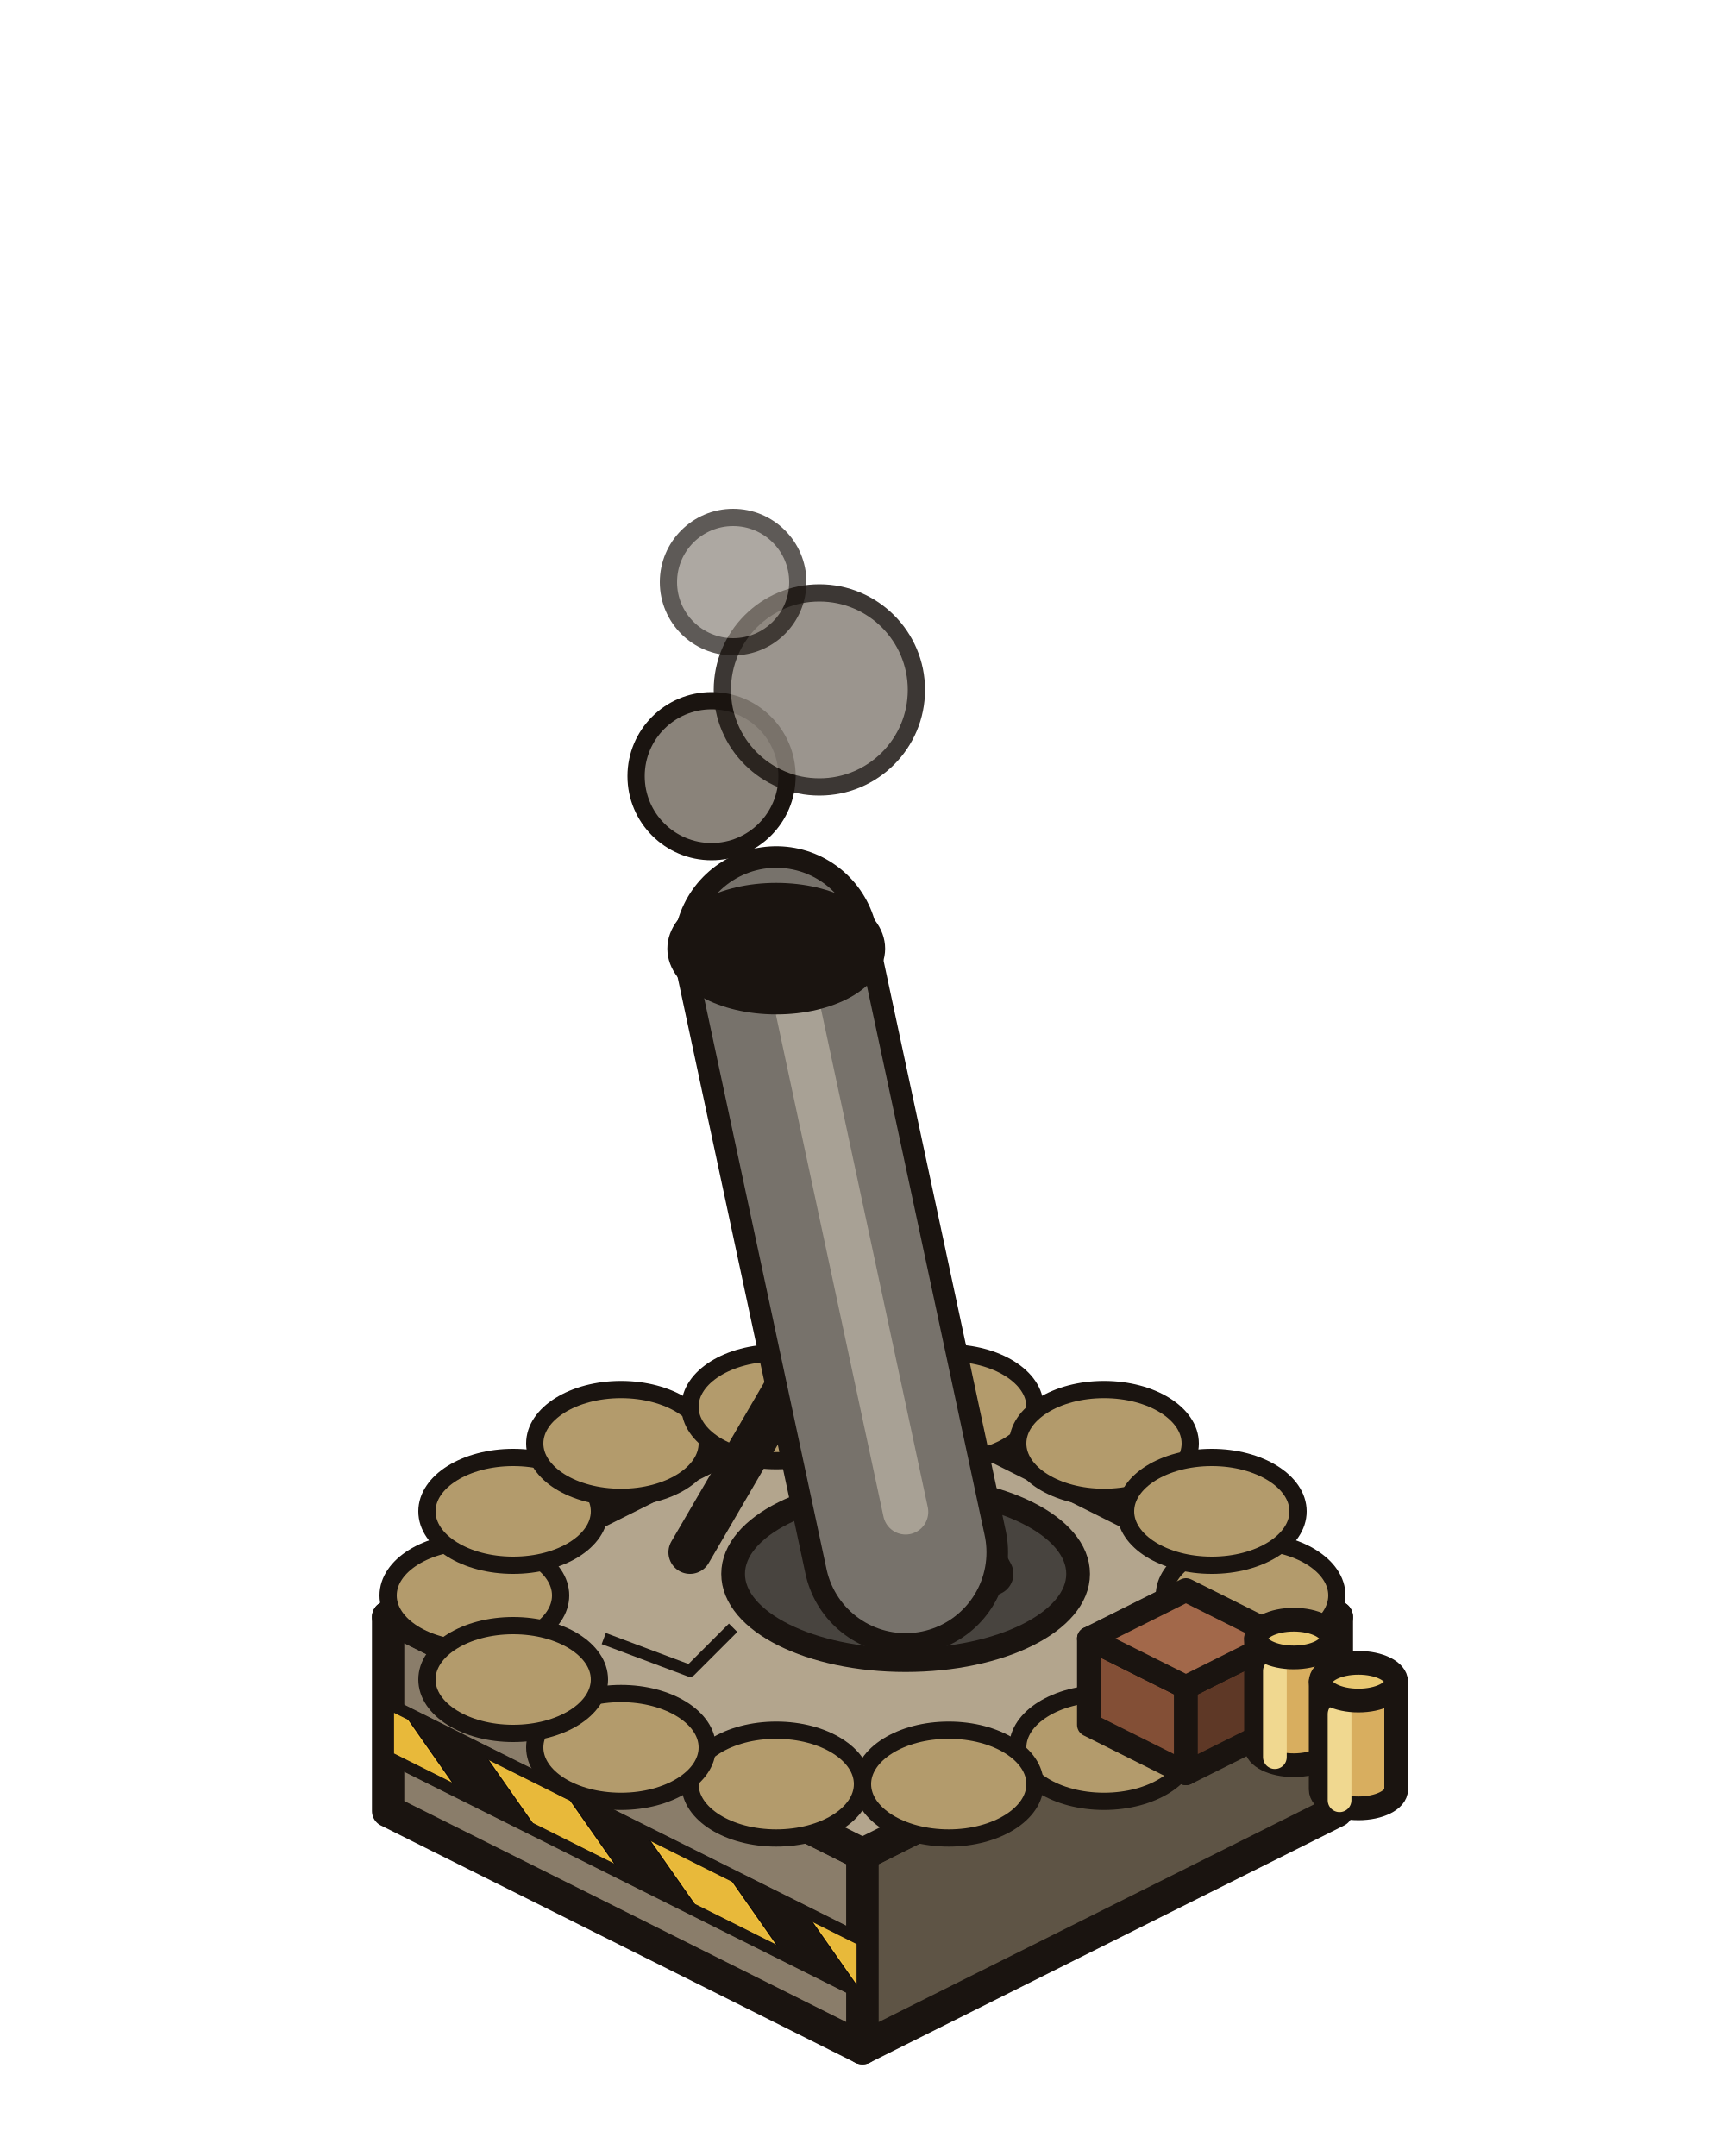
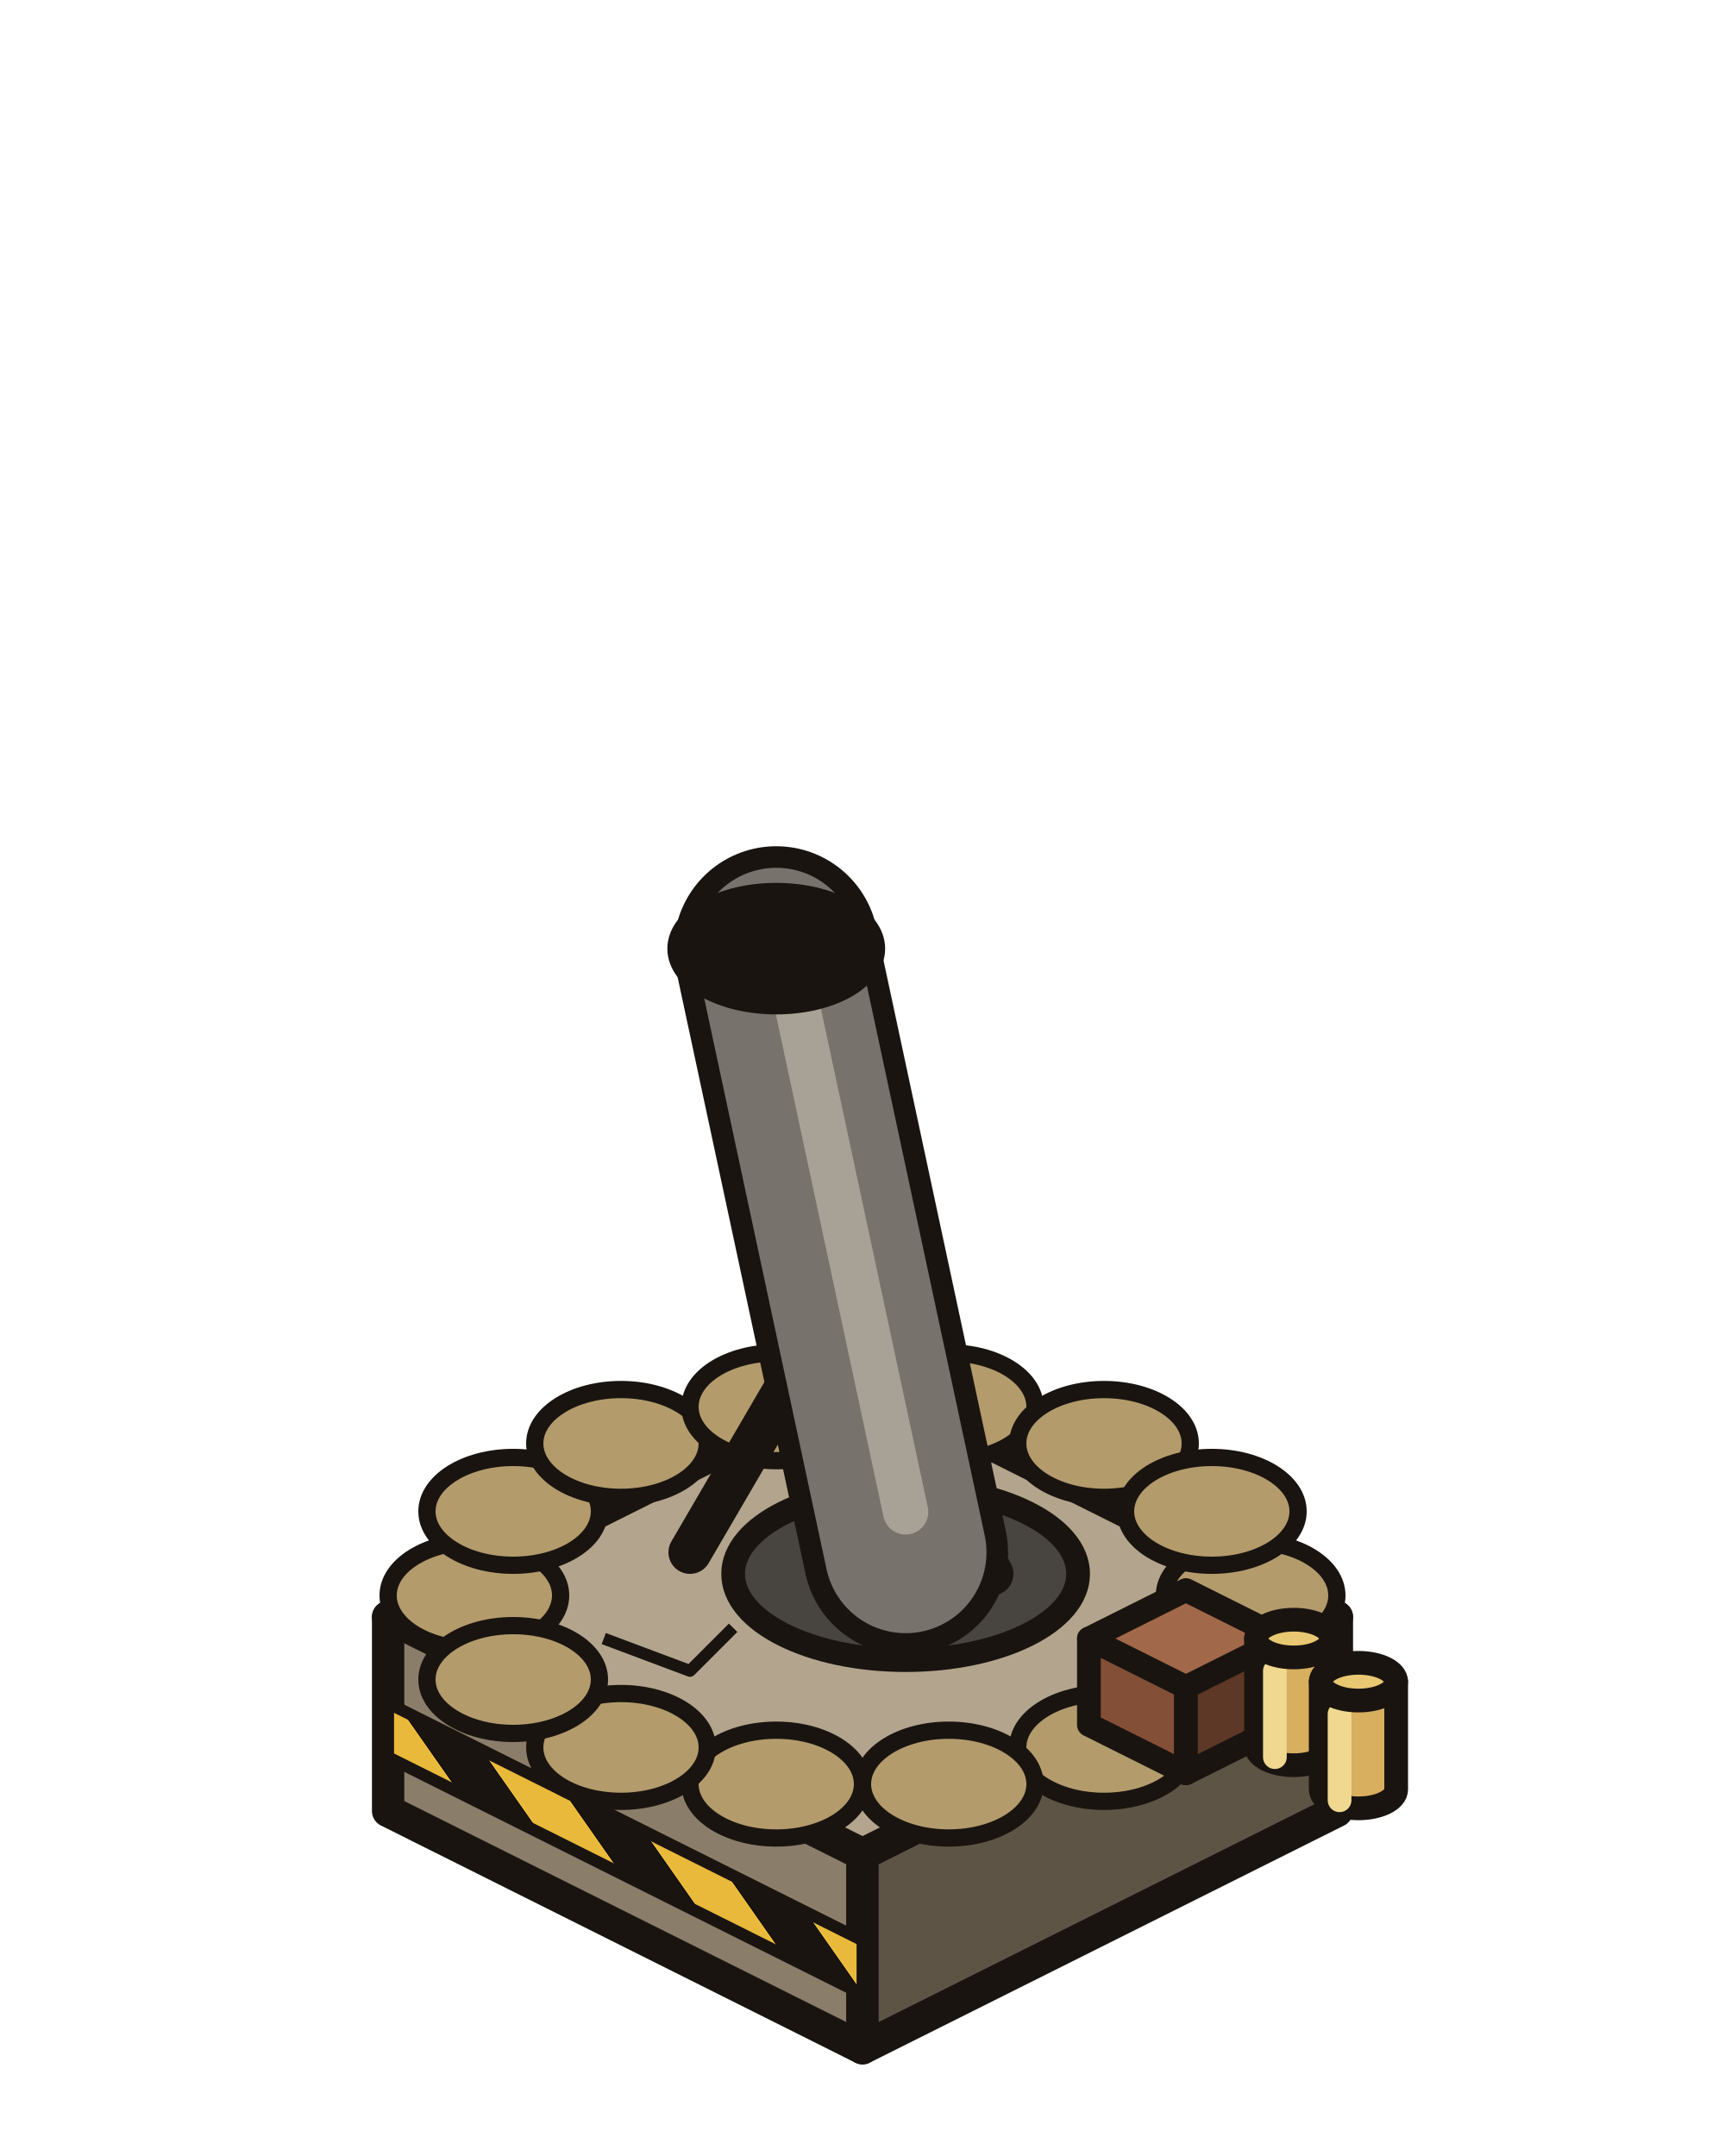
<svg xmlns="http://www.w3.org/2000/svg" viewBox="-80 -150 160 200" width="320" height="400">
  <style>.k3{stroke:#1a1410;stroke-width:3px;stroke-linejoin:round;stroke-linecap:round}.k2{stroke:#1a1410;stroke-width:2.2px;stroke-linejoin:round;stroke-linecap:round}.k15{stroke:#1a1410;stroke-width:1.6px;stroke-linejoin:round;stroke-linecap:round}.k1{stroke:#1a1410;stroke-width:1.1px;stroke-linejoin:round}</style>
  <defs>
    <pattern id="haz" width="8" height="8" patternUnits="userSpaceOnUse" patternTransform="rotate(-35)">
      <rect width="8" height="8" fill="#e8b93a" />
      <rect width="4" height="8" fill="#1a1410" />
    </pattern>
    <filter id="sil">
      <feColorMatrix type="matrix" values="0 0 0 0 0.11  0 0 0 0 0.08  0 0 0 0 0.06  0 0 0 1 0" />
    </filter>
    <g id="base">
      <polygon class="k3" points="-44.0,0.0 0.0,22.0 0.0,40.0 -44.0,18.0" fill="#8a7d6a" />
      <polygon class="k3" points="0.0,22.0 44.0,0.0 44.0,18.0 0.0,40.0" fill="#5e5445" />
      <polygon class="k1" points="-44.0,8.0 0.0,30.0 0.0,35.0 -44.0,13.0" fill="url(#haz)" />
      <polygon class="k3" points="0.0,-22.0 44.0,0.0 0.0,22.0 -44.0,0.0" fill="#b3a58d" />
      <path class="k1" d="M-24,2 L-16,5 L-12,1 M14,-6 L20,-3" fill="none" />
    </g>
    <g id="sb-back">
      <ellipse class="k15" cx="34.0" cy="-2.0" rx="8" ry="5" fill="#b39b6c" />
      <ellipse class="k15" cx="-34.0" cy="-2.0" rx="8" ry="5" fill="#b39b6c" />
      <ellipse class="k15" cx="-29.4" cy="-10.5" rx="8" ry="5" fill="#b39b6c" />
      <ellipse class="k15" cx="-17.0" cy="-16.7" rx="8" ry="5" fill="#b39b6c" />
      <ellipse class="k15" cx="-0.0" cy="-19.0" rx="8" ry="5" fill="#b39b6c" />
      <ellipse class="k15" cx="17.0" cy="-16.7" rx="8" ry="5" fill="#b39b6c" />
      <ellipse class="k15" cx="29.4" cy="-10.5" rx="8" ry="5" fill="#b39b6c" />
    </g>
    <g id="sb-front">
      <ellipse class="k15" cx="29.4" cy="6.5" rx="8" ry="5" fill="#b39b6c" />
      <ellipse class="k15" cx="17.0" cy="12.7" rx="8" ry="5" fill="#b39b6c" />
      <ellipse class="k15" cx="0.0" cy="15.0" rx="8" ry="5" fill="#b39b6c" />
      <ellipse class="k15" cx="-17.0" cy="12.7" rx="8" ry="5" fill="#b39b6c" />
      <ellipse class="k15" cx="-29.4" cy="6.5" rx="8" ry="5" fill="#b39b6c" />
    </g>
-     <g id="ac-core">
+     <g id="t-flame-back">
+       <polygon class="k3" points="-30.0,-16.0 0.0,-1.0 0.0,19.0 -30.0,4.0" fill="#5d5b42" />
+       <polygon class="k3" points="0.0,-1.0 30.0,-16.0 30.0,4.0 0.0,19.0" fill="#43412f" />
+       <polygon class="k3" points="0.0,-31.0 30.0,-16.0 0.0,-1.0 -30.0,-16.0" fill="#7d7a5a" />
+       <polygon class="k1" points="-30.0,-10.0 0.0,5.0 0.0,11.0 -30.0,-4.0" fill="url(#haz)" />
+       <path class="k2" d="M2,-52 L2,-22 A8,4.0 0 0 0 18,-22 L18,-52 Z" fill="#9e1b1b" />
+       <line x1="6.0" y1="-49" x2="6.0" y2="-21" stroke="#c9453a" stroke-width="2.2" stroke-linecap="round" />
+       <ellipse class="k2" cx="10" cy="-52" rx="8" ry="4.0" fill="#c23a2a" />
+       <path class="k2" d="M-18,-42 L-18,-16 A8,4.0 0 0 0 -2,-16 L-2,-42 Z" fill="#9e1b1b" />
+       <line x1="-14.0" y1="-39" x2="-14.0" y2="-15" stroke="#c9453a" stroke-width="2.2" stroke-linecap="round" />
+       <ellipse class="k2" cx="-10" cy="-42" rx="8" ry="4.0" fill="#c23a2a" />
+       <rect class="k1" x="-15" y="-32" width="9" height="6" fill="#e8dcc0" />
+     </g>
+     <g id="t-flame-gun">
+       <line x1="-4" y1="-8" x2="-38" y2="4" stroke="#1a1410" stroke-width="11" stroke-linecap="round" />
+       <line x1="-4" y1="-8" x2="-38" y2="4" stroke="#48443f" stroke-width="7" stroke-linecap="round" />
+       <line x1="-4" y1="-9.75" x2="-38" y2="2.25" stroke="#77726b" stroke-width="1.96" stroke-linecap="round" />
+       <polygon class="k2" points="-20.0,-12.0 -12.0,-16.0 -12.0,-4.0 -20.0,0.0" fill="#77726b" />
+     </g>
+     <g id="t-flame">
+       <use href="#t-flame-back" />
+       <use href="#t-flame-gun" />
+     </g>
+     <g id="t-ac-back">
      <polygon class="k3" points="-17.0,-16.0 0.0,-7.5 0.0,6.5 -17.0,-2.0" fill="#77726b" />
      <polygon class="k3" points="0.0,-7.5 17.0,-16.0 17.0,-2.0 0.0,6.5" fill="#48443f" />
      <polygon class="k3" points="0.0,-24.5 17.0,-16.0 0.0,-7.5 -17.0,-16.0" fill="#a8a195" />
      <rect x="-7" y="-26" width="10" height="3" fill="#1a1410" />
      <polygon class="k2" points="11.0,-16.0 18.0,-12.5 18.0,-2.5 11.0,-6.0" fill="#5d5b42" />
      <polygon class="k2" points="18.0,-12.5 25.0,-16.0 25.0,-6.0 18.0,-2.5" fill="#43412f" />
      <polygon class="k2" points="18.0,-19.5 25.0,-16.0 18.0,-12.5 11.0,-16.0" fill="#7d7a5a" />
      <path d="M16,-18 Q8,-30 -2,-24" fill="none" stroke="#1a1410" stroke-width="7" />
      <path d="M16,-18 Q8,-30 -2,-24" fill="none" stroke="#c9a24a" stroke-width="4.5" />
      <path d="M16,-18 Q8,-30 -2,-24" fill="none" stroke="#7a5a1a" stroke-width="4.5" stroke-dasharray="2 3" />
+     </g>
+     <g id="t-ac-gun">
      <line x1="-7.995" y1="-22.585" x2="-53.995" y2="-2.585" stroke="#1a1410" stroke-width="8.2" stroke-linecap="round" />
      <line x1="-7.995" y1="-22.585" x2="-53.995" y2="-2.585" stroke="#77726b" stroke-width="4.2" stroke-linecap="round" />
      <line x1="-7.995" y1="-23.635" x2="-53.995" y2="-3.635" stroke="#a8a195" stroke-width="1.5" stroke-linecap="round" />
      <line x1="-4.005" y1="-13.415" x2="-50.005" y2="6.585" stroke="#1a1410" stroke-width="8.2" stroke-linecap="round" />
      <line x1="-4.005" y1="-13.415" x2="-50.005" y2="6.585" stroke="#77726b" stroke-width="4.2" stroke-linecap="round" />
      <line x1="-4.005" y1="-14.465" x2="-50.005" y2="5.535" stroke="#a8a195" stroke-width="1.5" stroke-linecap="round" />
      <ellipse cx="-6.0" cy="-19.0" rx="6" ry="13" fill="#48443f" transform="rotate(156.5 -6.0 -19.0)" class="k2" />
      <line x1="-6.0" y1="-21.0" x2="-52.0" y2="-1.0" stroke="#1a1410" stroke-width="8.2" stroke-linecap="round" />
      <line x1="-6.0" y1="-21.0" x2="-52.0" y2="-1.0" stroke="#77726b" stroke-width="4.2" stroke-linecap="round" />
      <line x1="-6.0" y1="-22.05" x2="-52.0" y2="-2.05" stroke="#a8a195" stroke-width="1.5" stroke-linecap="round" />
      <ellipse cx="-22.1" cy="-12.0" rx="3.5" ry="11" fill="#77726b" transform="rotate(156.5 -22.1 -12.0)" class="k2" />
      <ellipse cx="-48.3" cy="-0.6" rx="3.5" ry="10" fill="#48443f" transform="rotate(156.5 -48.3 -0.6)" class="k2" />
      <ellipse cx="-53" cy="1" rx="2.5" ry="8" fill="#1a1410" transform="rotate(156.5 -53 1)" />
-       <path d="M-61,-11 Q-67,-1 -61,11" fill="none" stroke="#f0e2b8" stroke-width="2" />
-       <path d="M-55,-15 Q-59,-9 -59,-3" fill="none" stroke="#f0e2b8" stroke-width="1.8" />
-     </g>
-     <g id="t-flame">
-       <polygon class="k3" points="-30.0,-16.0 0.0,-1.0 0.0,19.0 -30.0,4.0" fill="#5d5b42" />
-       <polygon class="k3" points="0.0,-1.0 30.0,-16.0 30.0,4.0 0.0,19.0" fill="#43412f" />
-       <polygon class="k3" points="0.0,-31.0 30.0,-16.0 0.0,-1.0 -30.0,-16.0" fill="#7d7a5a" />
-       <polygon class="k1" points="-30.0,-10.0 0.0,5.0 0.0,11.0 -30.0,-4.0" fill="url(#haz)" />
-       <path class="k2" d="M2,-52 L2,-22 A8,4.0 0 0 0 18,-22 L18,-52 Z" fill="#9e1b1b" />
-       <line x1="6.0" y1="-49" x2="6.0" y2="-21" stroke="#c9453a" stroke-width="2.2" stroke-linecap="round" />
-       <ellipse class="k2" cx="10" cy="-52" rx="8" ry="4.0" fill="#c23a2a" />
-       <path class="k2" d="M-18,-42 L-18,-16 A8,4.0 0 0 0 -2,-16 L-2,-42 Z" fill="#9e1b1b" />
-       <line x1="-14.0" y1="-39" x2="-14.0" y2="-15" stroke="#c9453a" stroke-width="2.2" stroke-linecap="round" />
-       <ellipse class="k2" cx="-10" cy="-42" rx="8" ry="4.0" fill="#c23a2a" />
-       <rect class="k1" x="-15" y="-32" width="9" height="6" fill="#e8dcc0" />
-       <line x1="-4" y1="-8" x2="-38" y2="4" stroke="#1a1410" stroke-width="11" stroke-linecap="round" />
-       <line x1="-4" y1="-8" x2="-38" y2="4" stroke="#48443f" stroke-width="7" stroke-linecap="round" />
-       <line x1="-4" y1="-9.75" x2="-38" y2="2.25" stroke="#77726b" stroke-width="1.96" stroke-linecap="round" />
-       <polygon class="k2" points="-20.0,-12.0 -12.0,-16.0 -12.0,-4.0 -20.0,0.0" fill="#77726b" />
-       <path class="k2" d="M-40,6 C-52,-6 -60,4 -70,-6 C-66,4 -76,6 -72,14 C-64,10 -62,18 -54,14 C-50,20 -42,14 -40,6 Z" fill="#ff8a2a" />
-       <path d="M-44,6 C-52,0 -56,6 -62,2 C-58,8 -60,12 -54,10 C-50,14 -46,10 -44,6 Z" fill="#ffd23f" stroke="none" />
-       <circle class="k1" cx="-40" cy="5" r="3" fill="#fff3b0" />
+     </g>
+     <g id="t-ac-front">
+       <rect class="k1" x="18" y="14" width="5" height="3" fill="#f2c14e" />
+       <rect class="k1" x="26" y="10" width="5" height="3" fill="#f2c14e" />
    </g>
    <g id="t-ac">
      <use href="#sb-back" />
-       <use href="#ac-core" />
+       <use href="#t-ac-back" />
+       <use href="#t-ac-gun" />
      <use href="#sb-front" />
-       <rect class="k1" x="18" y="14" width="5" height="3" fill="#f2c14e" />
-       <rect class="k1" x="26" y="10" width="5" height="3" fill="#f2c14e" />
-     </g>
-     <g id="t-laser">
+       <use href="#t-ac-front" />
+     </g>
+     <g id="t-laser-back">
      <polygon class="k3" points="-16.0,-8.0 0.0,0.0 0.0,10.0 -16.0,2.0" fill="#5e5445" />
      <polygon class="k3" points="0.0,0.0 16.0,-8.0 16.0,2.0 0.0,10.0" fill="#43412f" />
      <polygon class="k3" points="0.0,-16.0 16.0,-8.0 0.0,0.0 -16.0,-8.0" fill="#8a7d6a" />
      <path d="M-2,-4 C-20,-20 -24,-40 -10,-52" fill="none" stroke="#1a1410" stroke-width="3" />
      <polygon class="k3" points="-9.0,-10.0 0.0,-6.0 0.0,-104.0 -6.0,-107.0" fill="#a8a195" />
      <polygon class="k3" points="0.0,-6.0 9.0,-10.0 6.0,-107.0 0.0,-104.0" fill="#48443f" />
      <polygon class="k1" points="-4.0,-20.0 -1.0,-18.0 -1.0,-90.0 -4.0,-92.0" fill="#9e1b1b" />
      <polygon class="k15" points="-8.0,-44.0 -20.0,-38.0 -20.0,-34.0 -8.0,-40.0" fill="#77726b" />
      <polygon class="k15" points="8.0,-44.0 20.0,-38.0 20.0,-34.0 8.0,-40.0" fill="#48443f" />
      <polygon class="k15" points="-8.0,-58.0 -20.0,-52.0 -20.0,-48.0 -8.0,-54.0" fill="#77726b" />
      <polygon class="k15" points="8.0,-58.0 20.0,-52.0 20.0,-48.0 8.0,-54.0" fill="#48443f" />
      <polygon class="k15" points="-8.0,-72.0 -20.0,-66.0 -20.0,-62.0 -8.0,-68.0" fill="#77726b" />
      <polygon class="k15" points="8.0,-72.0 20.0,-66.0 20.0,-62.0 8.0,-68.0" fill="#48443f" />
-       <circle cx="-48" cy="-98" r="16" fill="#ff4a4a" opacity=".3" />
      <polygon class="k2" points="-11.0,-110.0 0.0,-104.5 0.0,-96.5 -11.0,-102.0" fill="#48443f" />
      <polygon class="k2" points="0.0,-104.5 11.0,-110.0 11.0,-102.0 0.0,-96.5" fill="#2e2b28" />
      <polygon class="k2" points="0.0,-115.5 11.0,-110.0 0.0,-104.5 -11.0,-110.0" fill="#77726b" />
      <path d="M4,-110 C10,-100 8,-80 4,-72" fill="none" stroke="#1a1410" stroke-width="3" />
+     </g>
+     <g id="t-laser-gun">
      <line x1="22" y1="-124" x2="-20" y2="-108" stroke="#1a1410" stroke-width="21" stroke-linecap="round" />
      <line x1="22" y1="-124" x2="-20" y2="-108" stroke="#77726b" stroke-width="17" stroke-linecap="round" />
      <line x1="22" y1="-128.25" x2="-20" y2="-112.25" stroke="#a8a195" stroke-width="4.76" stroke-linecap="round" />
      <polygon class="k2" points="18.0,-134.0 30.0,-128.0 30.0,-116.0 18.0,-122.0" fill="#48443f" />
      <line x1="14" y1="-130" x2="12" y2="-113" stroke="#1a1410" stroke-width="1.6" stroke-linecap="round" />
      <line x1="10" y1="-128.5" x2="8" y2="-111.5" stroke="#1a1410" stroke-width="1.6" stroke-linecap="round" />
      <line x1="6" y1="-127" x2="4" y2="-110" stroke="#1a1410" stroke-width="1.6" stroke-linecap="round" />
      <circle class="k1" cx="-2" cy="-118" r="3.2" fill="#ff4a4a" />
      <circle class="k1" cx="-8" cy="-116" r="3.2" fill="#ff4a4a" />
      <circle class="k1" cx="-14" cy="-113.5" r="3.2" fill="#ff4a4a" />
      <line x1="-20" y1="-108" x2="-44" y2="-99" stroke="#1a1410" stroke-width="11" stroke-linecap="round" />
      <line x1="-20" y1="-108" x2="-44" y2="-99" stroke="#48443f" stroke-width="7" stroke-linecap="round" />
      <line x1="-20" y1="-109.75" x2="-44" y2="-100.75" stroke="#77726b" stroke-width="1.96" stroke-linecap="round" />
      <ellipse cx="-28" cy="-105" rx="3.5" ry="7" fill="#a8a195" transform="rotate(21 -28 -105)" class="k15" />
      <ellipse cx="-36" cy="-102" rx="3.5" ry="7" fill="#a8a195" transform="rotate(21 -36 -102)" class="k15" />
      <circle class="k2" cx="-46" cy="-98" r="5" fill="#ff4a4a" />
      <circle cx="-47" cy="-99.5" r="1.8" fill="#fff3e0" stroke="none" />
    </g>
-     <g id="t-mortar">
+     <g id="t-laser">
+       <use href="#t-laser-back" />
+       <use href="#t-laser-gun" />
+     </g>
+     <g id="t-mortar-back">
      <ellipse class="k15" cx="36.0" cy="-2.0" rx="8" ry="5" fill="#b39b6c" />
      <ellipse class="k15" cx="-36.0" cy="-2.0" rx="8" ry="5" fill="#b39b6c" />
      <ellipse class="k15" cx="-32.4" cy="-9.8" rx="8" ry="5" fill="#b39b6c" />
      <ellipse class="k15" cx="-22.4" cy="-16.1" rx="8" ry="5" fill="#b39b6c" />
      <ellipse class="k15" cx="-8.0" cy="-19.5" rx="8" ry="5" fill="#b39b6c" />
      <ellipse class="k15" cx="8.0" cy="-19.5" rx="8" ry="5" fill="#b39b6c" />
      <ellipse class="k15" cx="22.4" cy="-16.1" rx="8" ry="5" fill="#b39b6c" />
      <ellipse class="k15" cx="32.4" cy="-9.8" rx="8" ry="5" fill="#b39b6c" />
      <ellipse class="k2" cx="4" cy="-4" rx="16" ry="8" fill="#48443f" />
      <line x1="-2" y1="-30" x2="-16" y2="-6" stroke="#1a1410" stroke-width="4" stroke-linecap="round" />
      <line x1="-2" y1="-30" x2="12" y2="-4" stroke="#1a1410" stroke-width="4" stroke-linecap="round" />
+     </g>
+     <g id="t-mortar-gun">
      <line x1="4" y1="-6" x2="-8" y2="-62" stroke="#1a1410" stroke-width="19" stroke-linecap="round" />
      <line x1="4" y1="-6" x2="-8" y2="-62" stroke="#77726b" stroke-width="15" stroke-linecap="round" />
      <line x1="4" y1="-9.75" x2="-8" y2="-65.75" stroke="#a8a195" stroke-width="4.2" stroke-linecap="round" />
      <ellipse class="k2" cx="-8" cy="-62" rx="9" ry="5" fill="#1a1410" stroke="#48443f" />
-       <circle class="k15" cx="-14" cy="-78" r="7" fill="#8a837a" />
-       <circle class="k15" cx="-4" cy="-86" r="9" fill="#8a837a" opacity=".85" />
-       <circle class="k15" cx="-12" cy="-96" r="6" fill="#8a837a" opacity=".7" />
+     </g>
+     <g id="t-mortar-front">
      <ellipse class="k15" cx="32.4" cy="5.8" rx="8" ry="5" fill="#b39b6c" />
      <ellipse class="k15" cx="22.4" cy="12.1" rx="8" ry="5" fill="#b39b6c" />
      <ellipse class="k15" cx="8.0" cy="15.5" rx="8" ry="5" fill="#b39b6c" />
      <ellipse class="k15" cx="-8.0" cy="15.5" rx="8" ry="5" fill="#b39b6c" />
      <ellipse class="k15" cx="-22.4" cy="12.1" rx="8" ry="5" fill="#b39b6c" />
      <ellipse class="k15" cx="-32.4" cy="5.8" rx="8" ry="5" fill="#b39b6c" />
      <polygon class="k2" points="21.0,2.0 30.0,6.5 30.0,14.5 21.0,10.0" fill="#834f36" />
      <polygon class="k2" points="30.0,6.5 39.0,2.0 39.0,10.0 30.0,14.5" fill="#5e3826" />
      <polygon class="k2" points="30.0,-2.5 39.0,2.0 30.0,6.5 21.0,2.0" fill="#a2684a" />
      <path class="k2" d="M36.5,2 L36.5,12 A3.5,1.75 0 0 0 43.5,12 L43.5,2 Z" fill="#d8ae5f" />
      <line x1="38.25" y1="5" x2="38.25" y2="13" stroke="#f0d890" stroke-width="2.2" stroke-linecap="round" />
      <ellipse class="k2" cx="40" cy="2" rx="3.5" ry="1.75" fill="#e8c872" />
      <path class="k2" d="M42.5,6 L42.5,16 A3.5,1.75 0 0 0 49.5,16 L49.5,6 Z" fill="#d8ae5f" />
      <line x1="44.25" y1="9" x2="44.25" y2="17" stroke="#f0d890" stroke-width="2.2" stroke-linecap="round" />
      <ellipse class="k2" cx="46" cy="6" rx="3.5" ry="1.75" fill="#e8c872" />
    </g>
-     <g id="t-psi">
+     <g id="t-mortar">
+       <use href="#t-mortar-back" />
+       <use href="#t-mortar-gun" />
+       <use href="#t-mortar-front" />
+     </g>
+     <g id="t-psi-back">
      <polygon class="k3" points="-22.0,-26.0 0.0,-15.0 0.0,13.0 -22.0,2.0" fill="#6a5d4e" />
      <polygon class="k3" points="0.0,-15.0 22.0,-26.0 22.0,2.0 0.0,13.0" fill="#4b4238" />
      <polygon class="k3" points="0.0,-37.0 22.0,-26.0 0.0,-15.0 -22.0,-26.0" fill="#8d7f6b" />
      <polygon class="k2" points="-16.0,-8.0 -6.0,-3.0 -6.0,-16.0 -11.0,-24.0 -16.0,-19.0" fill="#1a1410" />
      <polygon points="-15.0,-10.0 -7.0,-6.0 -7.0,-13.0 -15.0,-16.0" fill="#b784ff" opacity=".8" />
      <polygon class="k3" points="-22.0,-26.0 0.0,-15.0 0.0,-66.0" fill="#6a5d4e" />
      <polygon class="k3" points="0.0,-15.0 22.0,-26.0 0.0,-66.0" fill="#4b4238" />
      <circle class="k1" cx="12" cy="-8" r="3.5" fill="#e8dcc0" />
      <rect class="k1" x="-38" y="2" width="4" height="9" fill="#e8dcc0" />
      <circle cx="-36" cy="0" r="2" fill="#ffb13b" stroke="none" />
      <rect class="k1" x="32" y="2" width="4" height="9" fill="#e8dcc0" />
      <circle cx="34" cy="0" r="2" fill="#ffb13b" stroke="none" />
-       <circle cx="0" cy="-100" r="30" fill="#b784ff" opacity=".22" />
-       <ellipse cx="0" cy="-98" rx="24" ry="7" fill="none" stroke="#b784ff" stroke-width="2.5" />
+     </g>
+     <g id="t-psi-gun">
      <polygon class="k3" points="0.0,-124.0 11.0,-100.0 0.0,-78.0 -11.0,-100.0" fill="#9a6ae0" />
      <polygon points="0.0,-124.0 0.0,-78.0 -11.0,-100.0" fill="#c9a8ff" stroke="none" />
-       <ellipse cx="0" cy="-100" rx="22" ry="6" fill="none" stroke="#d9c2ff" transform="rotate(-18 0 -100)" stroke-width="2" />
-     </g>
-     <g id="t-tesla">
+     </g>
+     <g id="t-psi">
+       <use href="#t-psi-back" />
+       <use href="#t-psi-gun" />
+     </g>
+     <g id="t-tesla-back">
      <polygon class="k3" points="-18.0,-8.0 0.0,1.0 0.0,11.0 -18.0,2.0" fill="#48443f" />
      <polygon class="k3" points="0.0,1.0 18.0,-8.0 18.0,2.0 0.0,11.0" fill="#2e2b28" />
      <polygon class="k3" points="0.0,-17.0 18.0,-8.0 0.0,1.0 -18.0,-8.0" fill="#77726b" />
      <rect class="k2" x="-7" y="-86" width="14" height="80" fill="#48443f" />
      <ellipse class="k15" cx="0" cy="-14" rx="13" ry="5" fill="#c9713f" />
      <ellipse class="k15" cx="0" cy="-22" rx="13" ry="5" fill="#c9713f" />
      <ellipse class="k15" cx="0" cy="-30" rx="13" ry="5" fill="#c9713f" />
      <ellipse class="k15" cx="0" cy="-38" rx="13" ry="5" fill="#c9713f" />
      <ellipse class="k15" cx="0" cy="-46" rx="13" ry="5" fill="#c9713f" />
      <ellipse class="k15" cx="0" cy="-54" rx="13" ry="5" fill="#c9713f" />
      <ellipse class="k15" cx="0" cy="-62" rx="13" ry="5" fill="#c9713f" />
      <ellipse class="k15" cx="0" cy="-70" rx="13" ry="5" fill="#c9713f" />
      <ellipse class="k15" cx="0" cy="-78" rx="13" ry="5" fill="#c9713f" />
      <line x1="-14" y1="-40" x2="-26" y2="-46" stroke="#1a1410" stroke-width="4" stroke-linecap="round" />
      <circle class="k1" cx="-27" cy="-47" r="3.5" fill="#e8dcc0" />
      <line x1="14" y1="-50" x2="26" y2="-56" stroke="#1a1410" stroke-width="4" stroke-linecap="round" />
      <circle class="k1" cx="27" cy="-57" r="3.5" fill="#e8dcc0" />
-       <circle cx="0" cy="-100" r="30" fill="#5fd4ff" opacity=".25" />
      <circle class="k3" cx="0" cy="-100" r="14" fill="#3fa8d8" />
      <circle cx="-5" cy="-105" r="4.5" fill="#dff6ff" stroke="none" />
-       <polyline points="-12,-108 -24,-116 -20,-122 -36,-132" fill="none" stroke="#1a1410" stroke-width="5" stroke-linejoin="round" />
-       <polyline points="-12,-108 -24,-116 -20,-122 -36,-132" fill="none" stroke="#bff2ff" stroke-width="2.2" stroke-linejoin="round" />
-       <polyline points="12,-104 24,-112 22,-100 40,-106" fill="none" stroke="#1a1410" stroke-width="5" stroke-linejoin="round" />
-       <polyline points="12,-104 24,-112 22,-100 40,-106" fill="none" stroke="#bff2ff" stroke-width="2.2" stroke-linejoin="round" />
-       <polyline points="4,-114 8,-128 0,-134 6,-146" fill="none" stroke="#1a1410" stroke-width="5" stroke-linejoin="round" />
-       <polyline points="4,-114 8,-128 0,-134 6,-146" fill="none" stroke="#bff2ff" stroke-width="2.2" stroke-linejoin="round" />
+     </g>
+     <g id="t-tesla">
+       <use href="#t-tesla-back" />
    </g>
  </defs>
  <use href="#base" />
  <use href="#t-mortar" />
</svg>
